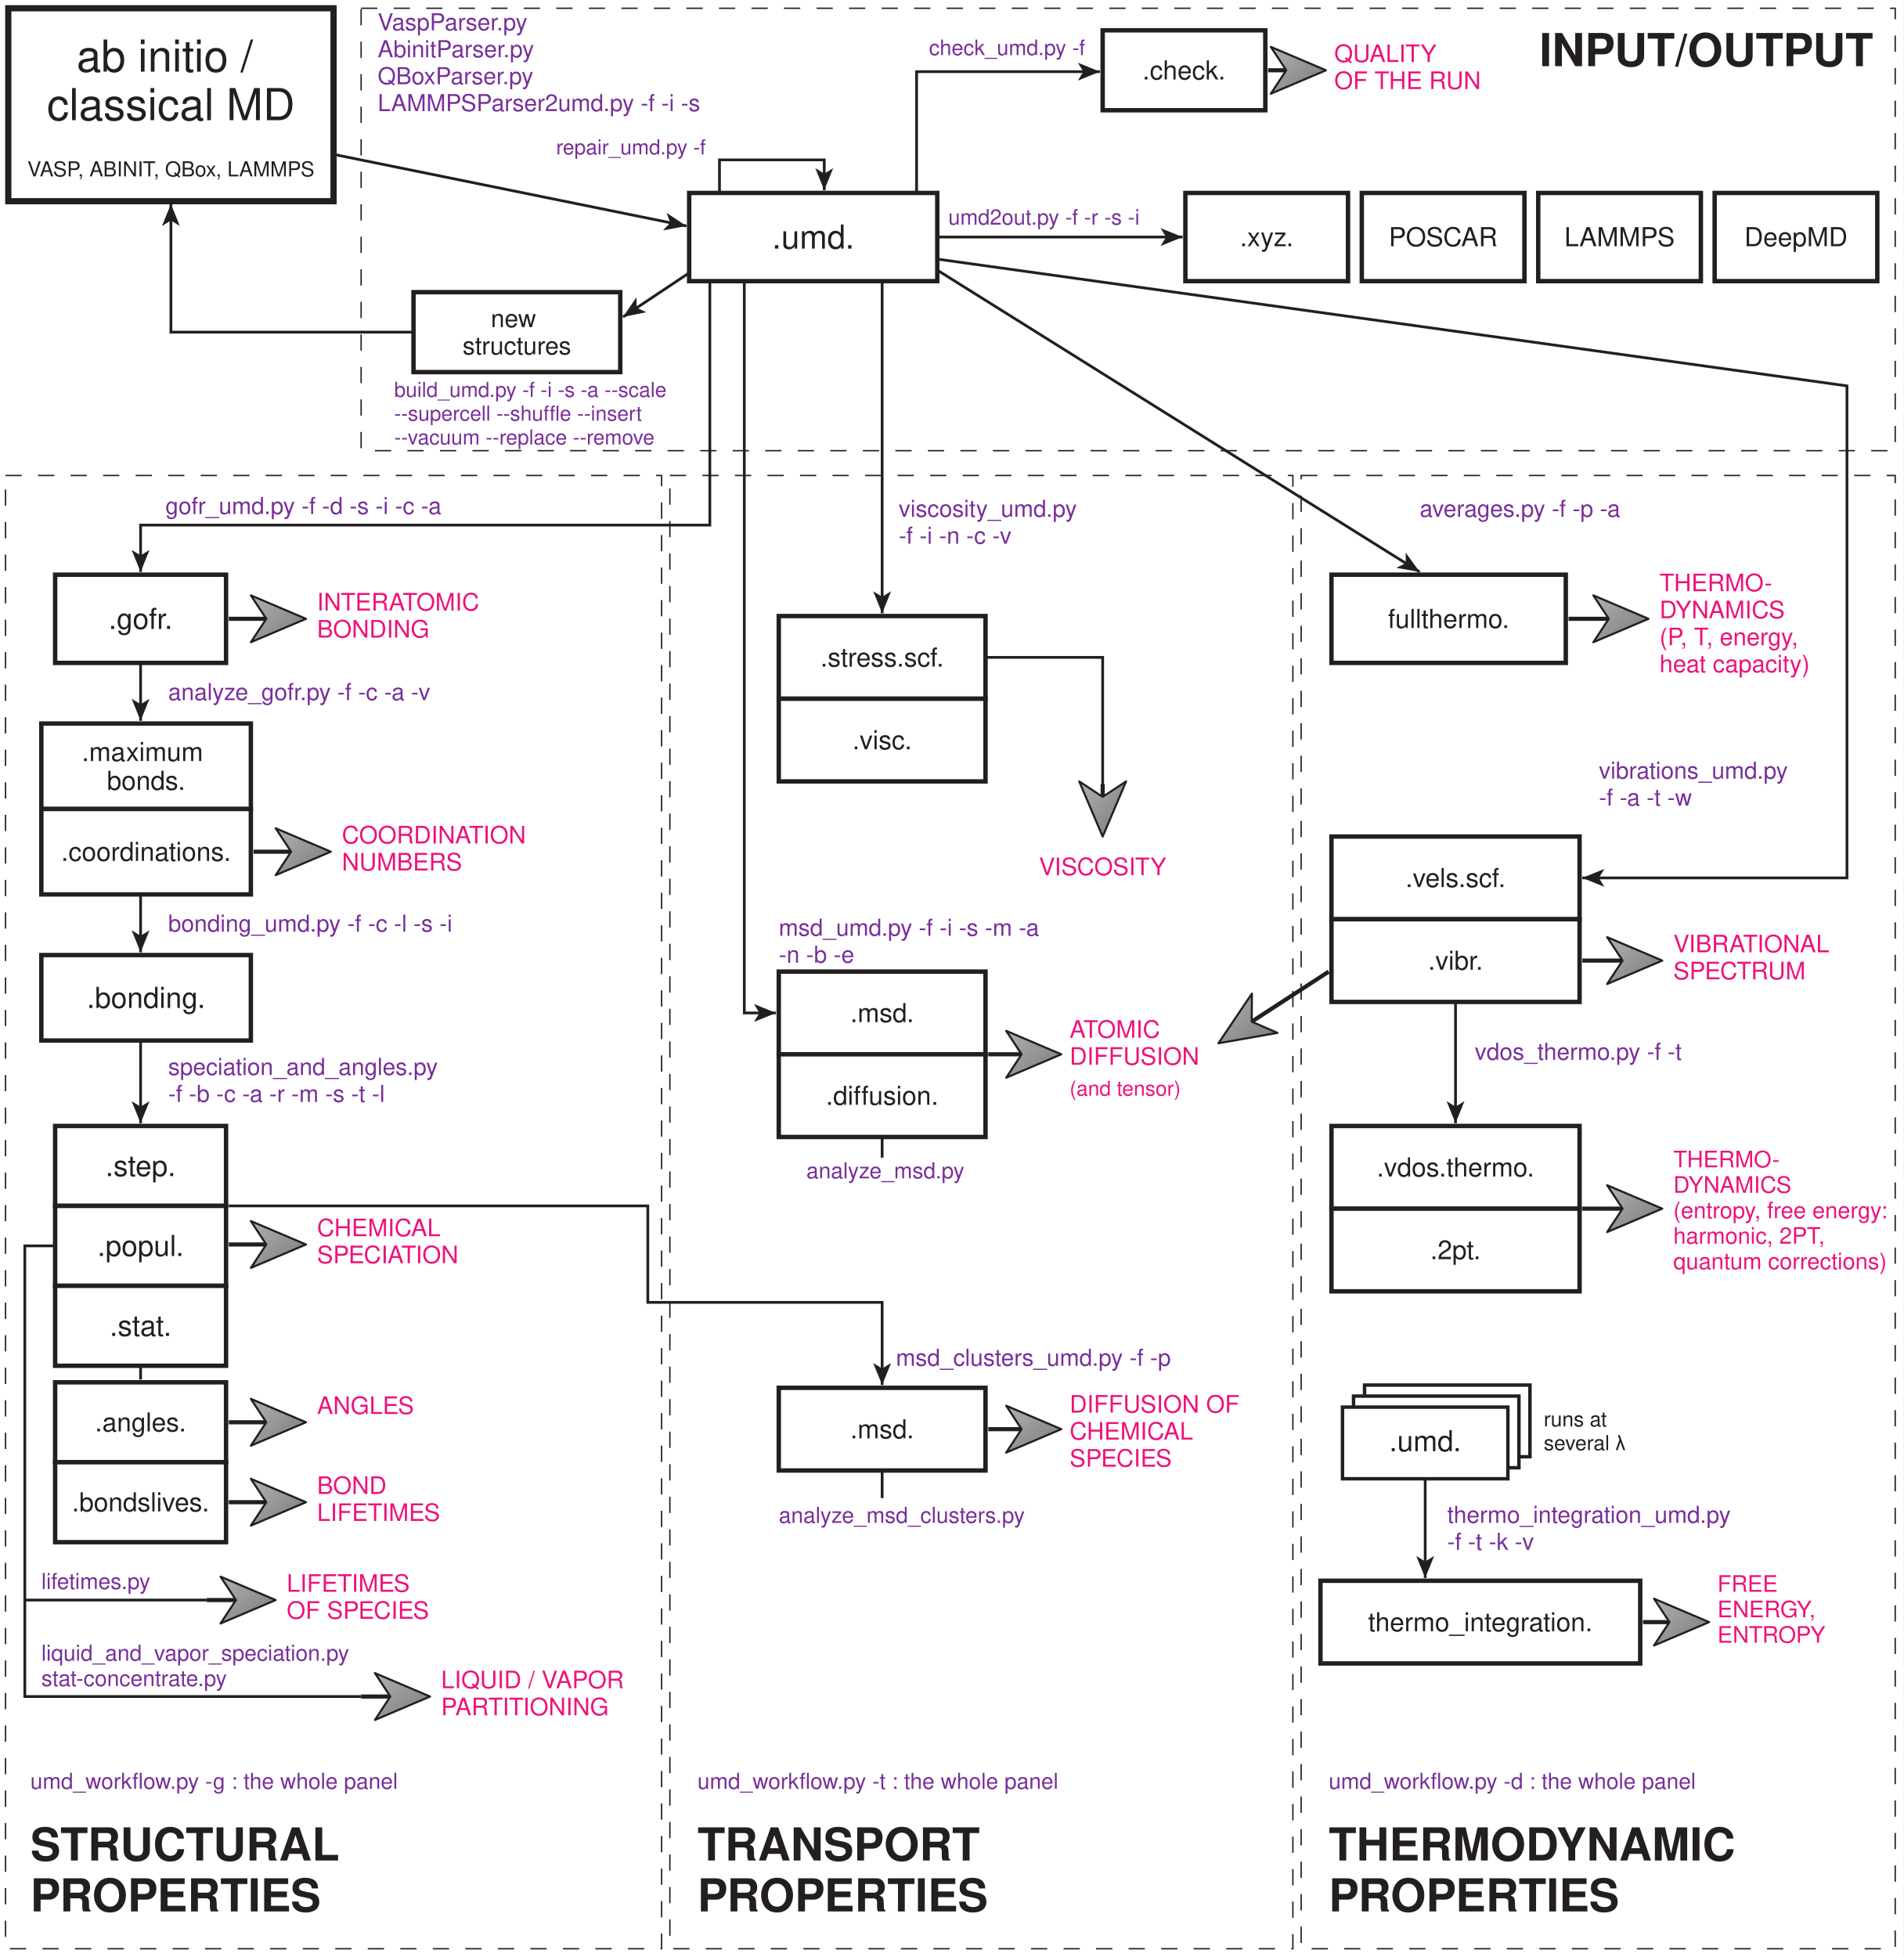
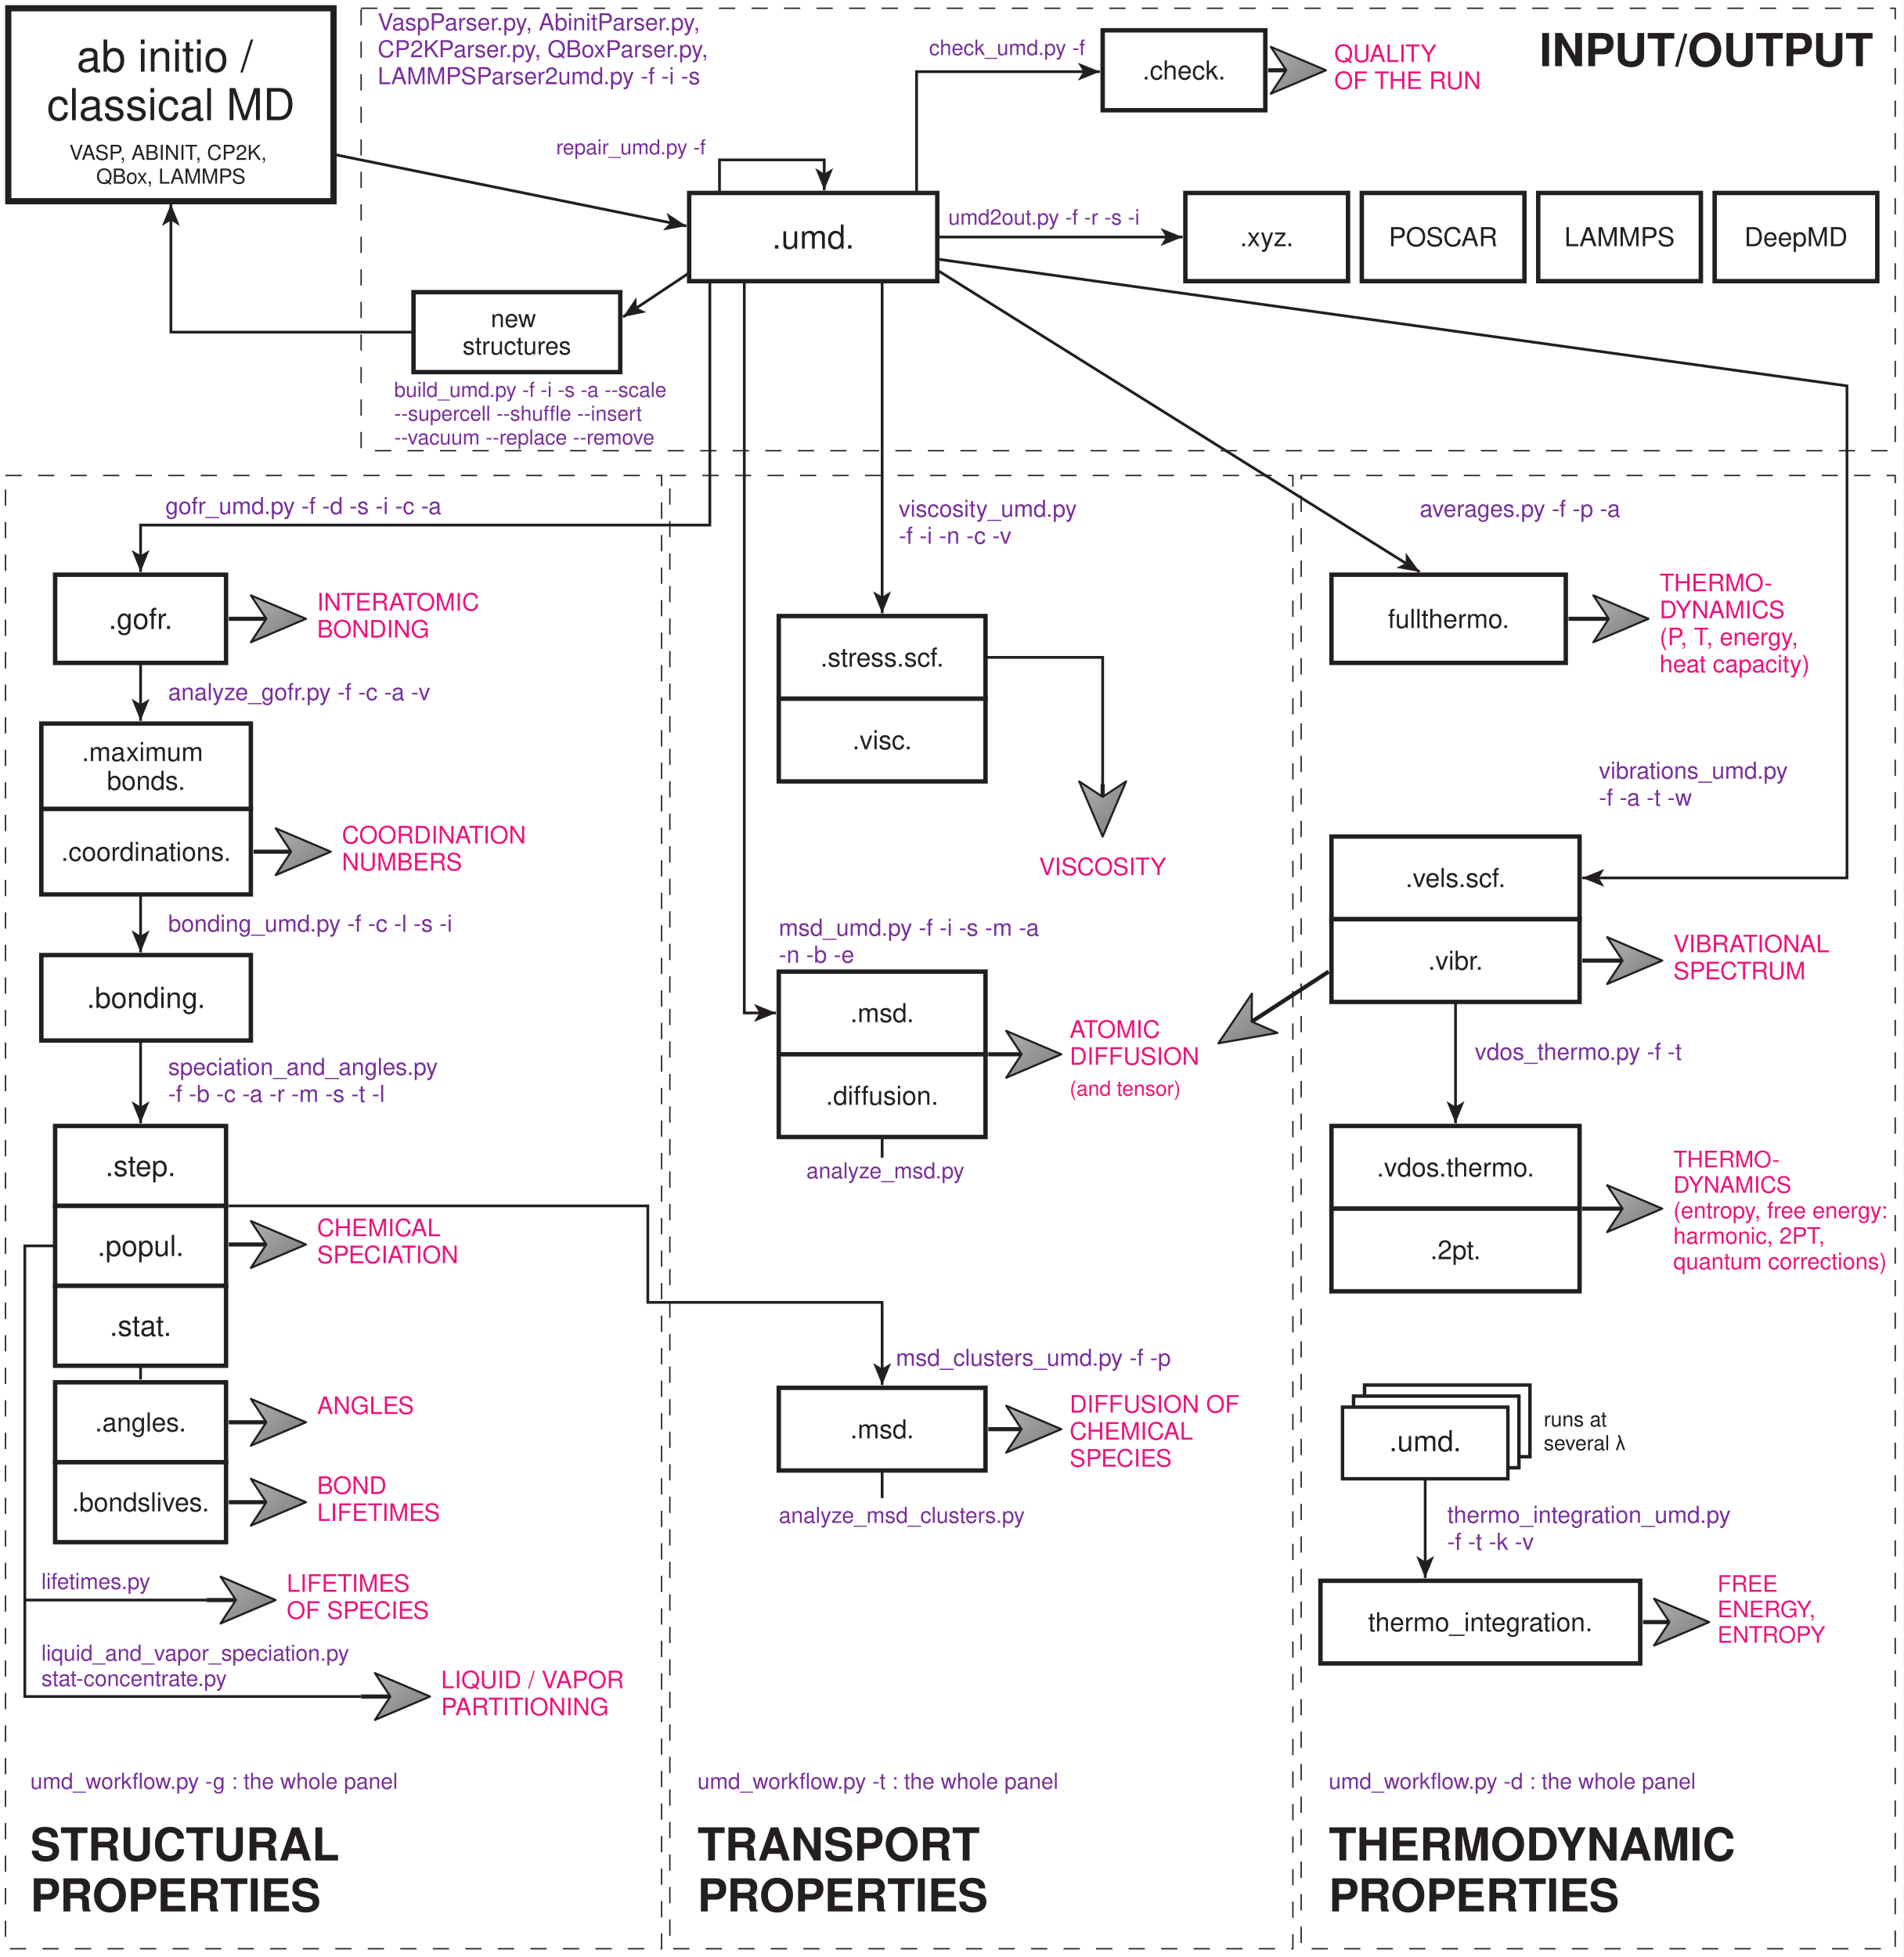
<svg xmlns="http://www.w3.org/2000/svg" width="1381pt" height="1420pt" viewBox="0 0 1381 1420">
  <defs>
    <linearGradient id="grayfill" x1="0" y1="0" x2="1" y2="1">
      <stop offset="0" stop-color="#B2B1B1" />
      <stop offset="1" stop-color="#7B7979" />
    </linearGradient>
  </defs>
  <rect width="1381" height="1420" fill="white" />
  <rect x="262" y="6" width="1113" height="321" fill="none" stroke="#231F20" stroke-width="1" stroke-dasharray="11.8 11.8" />
  <rect x="4" y="345" width="476" height="1069" fill="none" stroke="#231F20" stroke-width="1" stroke-dasharray="11.8 11.8" />
  <rect x="486" y="345" width="452" height="1069" fill="none" stroke="#231F20" stroke-width="1" stroke-dasharray="11.8 11.8" />
  <rect x="944" y="345" width="431" height="1069" fill="none" stroke="#231F20" stroke-width="1" stroke-dasharray="11.8 11.8" />
  <text x="1359" y="48" font-family="Helvetica, 'Helvetica Neue', Arial, sans-serif" font-size="33" fill="#231F20" text-anchor="end" font-weight="bold">
    <tspan x="1359" dy="0">INPUT/OUTPUT</tspan>
  </text>
  <text x="22" y="1350" font-family="Helvetica, 'Helvetica Neue', Arial, sans-serif" font-size="33" fill="#231F20" text-anchor="start" font-weight="bold">
    <tspan x="22" dy="0">STRUCTURAL</tspan>
    <tspan x="22" dy="36.96">PROPERTIES</tspan>
  </text>
  <text x="506" y="1350" font-family="Helvetica, 'Helvetica Neue', Arial, sans-serif" font-size="33" fill="#231F20" text-anchor="start" font-weight="bold">
    <tspan x="506" dy="0">TRANSPORT</tspan>
    <tspan x="506" dy="36.96">PROPERTIES</tspan>
  </text>
  <text x="964" y="1350" font-family="Helvetica, 'Helvetica Neue', Arial, sans-serif" font-size="33" fill="#231F20" text-anchor="start" font-weight="bold">
    <tspan x="964" dy="0">THERMODYNAMIC</tspan>
    <tspan x="964" dy="36.96">PROPERTIES</tspan>
  </text>
  <text x="22" y="1298" font-family="'Myriad Pro', 'Helvetica Neue', Helvetica, Arial, sans-serif" font-size="16" fill="#782F9A" text-anchor="start" font-weight="normal">
    <tspan x="22" dy="0">umd_workflow.py -g : the whole panel</tspan>
  </text>
  <text x="506" y="1298" font-family="'Myriad Pro', 'Helvetica Neue', Helvetica, Arial, sans-serif" font-size="16" fill="#782F9A" text-anchor="start" font-weight="normal">
    <tspan x="506" dy="0">umd_workflow.py -t : the whole panel</tspan>
  </text>
  <text x="964" y="1298" font-family="'Myriad Pro', 'Helvetica Neue', Helvetica, Arial, sans-serif" font-size="16" fill="#782F9A" text-anchor="start" font-weight="normal">
    <tspan x="964" dy="0">umd_workflow.py -d : the whole panel</tspan>
  </text>
  <rect x="6" y="6" width="236" height="140" fill="white" stroke="#231F20" stroke-width="4.5" />
  <text x="124" y="52" font-family="Helvetica, 'Helvetica Neue', Arial, sans-serif" font-size="32" fill="#231F20" text-anchor="middle" font-weight="normal">
    <tspan x="124" dy="0">ab initio /</tspan>
    <tspan x="124" dy="35.2">classical MD</tspan>
  </text>
-   <text x="124" y="128" font-family="Helvetica, 'Helvetica Neue', Arial, sans-serif" font-size="15" fill="#231F20" text-anchor="middle" font-weight="normal">
-     <tspan x="124" dy="0">VASP, ABINIT, QBox, LAMMPS</tspan>
+   <text x="124" y="116" font-family="Helvetica, 'Helvetica Neue', Arial, sans-serif" font-size="15" fill="#231F20" text-anchor="middle" font-weight="normal">
+     <tspan x="124" dy="0">VASP, ABINIT, CP2K,</tspan>
+     <tspan x="124" dy="17.25">QBox, LAMMPS</tspan>
  </text>
  <rect x="500" y="140" width="180" height="64" fill="white" stroke="#231F20" stroke-width="3.2" />
  <text x="590" y="180.4" font-family="Helvetica, 'Helvetica Neue', Arial, sans-serif" font-size="24" fill="#231F20" text-anchor="middle" font-weight="normal">
    <tspan x="590" dy="0">.umd.</tspan>
  </text>
  <path d="M 242 112 L 498 164" fill="none" stroke="#231F20" stroke-width="2" />
  <path d="M 498 164 L 483.614 154.445 L 486.24 161.611 L 481.026 167.185 Z" fill="#231F20" />
  <text x="274" y="22" font-family="'Myriad Pro', 'Helvetica Neue', Helvetica, Arial, sans-serif" font-size="17" fill="#782F9A" text-anchor="start" font-weight="normal">
-     <tspan x="274" dy="0">VaspParser.py</tspan>
-     <tspan x="274" dy="19.55">AbinitParser.py</tspan>
-     <tspan x="274" dy="19.55">QBoxParser.py</tspan>
+     <tspan x="274" dy="0">VaspParser.py, AbinitParser.py,</tspan>
+     <tspan x="274" dy="19.55">CP2KParser.py, QBoxParser.py,</tspan>
    <tspan x="274" dy="19.55">LAMMPSParser2umd.py -f -i -s</tspan>
  </text>
  <path d="M 522 140 L 522 116 L 598 116 L 598 138" fill="none" stroke="#231F20" stroke-width="2" />
  <path d="M 598 138 L 604.5 122 L 598 126 L 591.5 122 Z" fill="#231F20" />
  <text x="512" y="112" font-family="'Myriad Pro', 'Helvetica Neue', Helvetica, Arial, sans-serif" font-size="15" fill="#782F9A" text-anchor="end" font-weight="normal">
    <tspan x="512" dy="0">repair_umd.py -f</tspan>
  </text>
  <rect x="300" y="212" width="150" height="58" fill="white" stroke="#231F20" stroke-width="3.2" />
  <text x="375" y="237.4" font-family="Helvetica, 'Helvetica Neue', Arial, sans-serif" font-size="18" fill="#231F20" text-anchor="middle" font-weight="normal">
    <tspan x="375" dy="0">new</tspan>
    <tspan x="375" dy="19.8">structures</tspan>
  </text>
  <path d="M 500 198 L 452 230" fill="none" stroke="#231F20" stroke-width="2" />
  <path d="M 452 230 L 468.918 226.533 L 461.985 223.344 L 461.707 215.716 Z" fill="#231F20" />
  <path d="M 300 241 L 124 241 L 124 148" fill="none" stroke="#231F20" stroke-width="2" />
  <path d="M 124 148 L 117.5 164 L 124 160 L 130.5 164 Z" fill="#231F20" />
  <text x="286" y="288" font-family="'Myriad Pro', 'Helvetica Neue', Helvetica, Arial, sans-serif" font-size="15" fill="#782F9A" text-anchor="start" font-weight="normal">
    <tspan x="286" dy="0">build_umd.py -f -i -s -a --scale</tspan>
    <tspan x="286" dy="17.25">--supercell --shuffle --insert</tspan>
    <tspan x="286" dy="17.25">--vacuum --replace --remove</tspan>
  </text>
  <path d="M 680 172 L 858 172" fill="none" stroke="#231F20" stroke-width="2" />
  <path d="M 858 172 L 842 165.5 L 846 172 L 842 178.5 Z" fill="#231F20" />
  <text x="688" y="163" font-family="'Myriad Pro', 'Helvetica Neue', Helvetica, Arial, sans-serif" font-size="15.5" fill="#782F9A" text-anchor="start" font-weight="normal">
    <tspan x="688" dy="0">umd2out.py -f -r -s -i</tspan>
  </text>
  <rect x="860" y="140" width="118" height="64" fill="white" stroke="#231F20" stroke-width="3.2" />
  <text x="919" y="178.65" font-family="Helvetica, 'Helvetica Neue', Arial, sans-serif" font-size="19" fill="#231F20" text-anchor="middle" font-weight="normal">
    <tspan x="919" dy="0">.xyz.</tspan>
  </text>
  <rect x="988" y="140" width="118" height="64" fill="white" stroke="#231F20" stroke-width="3.2" />
  <text x="1047" y="178.65" font-family="Helvetica, 'Helvetica Neue', Arial, sans-serif" font-size="19" fill="#231F20" text-anchor="middle" font-weight="normal">
    <tspan x="1047" dy="0">POSCAR</tspan>
  </text>
  <rect x="1116" y="140" width="118" height="64" fill="white" stroke="#231F20" stroke-width="3.2" />
  <text x="1175" y="178.65" font-family="Helvetica, 'Helvetica Neue', Arial, sans-serif" font-size="19" fill="#231F20" text-anchor="middle" font-weight="normal">
    <tspan x="1175" dy="0">LAMMPS</tspan>
  </text>
  <rect x="1244" y="140" width="118" height="64" fill="white" stroke="#231F20" stroke-width="3.2" />
  <text x="1303" y="178.65" font-family="Helvetica, 'Helvetica Neue', Arial, sans-serif" font-size="19" fill="#231F20" text-anchor="middle" font-weight="normal">
    <tspan x="1303" dy="0">DeepMD</tspan>
  </text>
  <path d="M 665 140 L 665 52 L 798 52" fill="none" stroke="#231F20" stroke-width="2" />
  <path d="M 798 52 L 782 45.5 L 786 52 L 782 58.5 Z" fill="#231F20" />
  <text x="674" y="40" font-family="'Myriad Pro', 'Helvetica Neue', Helvetica, Arial, sans-serif" font-size="15.5" fill="#782F9A" text-anchor="start" font-weight="normal">
    <tspan x="674" dy="0">check_umd.py -f</tspan>
  </text>
  <rect x="800" y="22" width="118" height="58" fill="white" stroke="#231F20" stroke-width="3.2" />
  <text x="859" y="57.65" font-family="Helvetica, 'Helvetica Neue', Arial, sans-serif" font-size="19" fill="#231F20" text-anchor="middle" font-weight="normal">
    <tspan x="859" dy="0">.check.</tspan>
  </text>
  <path d="M 920 51 L 933.2 51" stroke="#231F20" stroke-width="3" />
  <path d="M 962 51 L 922 34 L 933.2 51 L 922 68 Z" fill="url(#grayfill)" stroke="#231F20" stroke-width="1.5" stroke-linejoin="round" />
  <text x="968" y="45" font-family="'Myriad Pro', 'Helvetica Neue', Helvetica, Arial, sans-serif" font-size="17.5" fill="#ED127B" text-anchor="start" font-weight="normal">
    <tspan x="968" dy="0">QUALITY</tspan>
    <tspan x="968" dy="19.6">OF THE RUN</tspan>
  </text>
  <path d="M 515 204 L 515 381 L 102 381 L 102 415" fill="none" stroke="#231F20" stroke-width="2" />
  <path d="M 102 415 L 108.5 399 L 102 403 L 95.5 399 Z" fill="#231F20" />
  <path d="M 640 204 L 640 445" fill="none" stroke="#231F20" stroke-width="2" />
  <path d="M 640 445 L 646.5 429 L 640 433 L 633.5 429 Z" fill="#231F20" />
  <path d="M 540 204 L 540 735 L 563 735" fill="none" stroke="#231F20" stroke-width="2" />
  <path d="M 563 735 L 547 728.5 L 551 735 L 547 741.5 Z" fill="#231F20" />
  <path d="M 680 196 L 1030 415" fill="none" stroke="#231F20" stroke-width="2" />
  <path d="M 1030 415 L 1019.88 401.003 L 1019.83 408.635 L 1012.99 412.023 Z" fill="#231F20" />
  <path d="M 680 188 L 1340 280 L 1340 637 L 1148 637" fill="none" stroke="#231F20" stroke-width="2" />
  <path d="M 1148 637 L 1164 643.5 L 1160 637 L 1164 630.5 Z" fill="#231F20" />
  <g transform="translate(0,45)">
    <rect x="40" y="372" width="124" height="64" fill="white" stroke="#231F20" stroke-width="3.2" />
    <text x="102" y="411.35" font-family="Helvetica, 'Helvetica Neue', Arial, sans-serif" font-size="21" fill="#231F20" text-anchor="middle" font-weight="normal">
      <tspan x="102" dy="0">.gofr.</tspan>
    </text>
    <text x="120" y="328" font-family="'Myriad Pro', 'Helvetica Neue', Helvetica, Arial, sans-serif" font-size="17" fill="#782F9A" text-anchor="start" font-weight="normal">
      <tspan x="120" dy="0">gofr_umd.py -f -d -s -i -c -a</tspan>
    </text>
    <path d="M 166 404 L 193.2 404" stroke="#231F20" stroke-width="3" />
    <path d="M 222 404 L 182 387 L 193.2 404 L 182 421 Z" fill="url(#grayfill)" stroke="#231F20" stroke-width="1.5" stroke-linejoin="round" />
    <text x="230" y="398" font-family="'Myriad Pro', 'Helvetica Neue', Helvetica, Arial, sans-serif" font-size="17.5" fill="#ED127B" text-anchor="start" font-weight="normal">
      <tspan x="230" dy="0">INTERATOMIC</tspan>
      <tspan x="230" dy="19.6">BONDING</tspan>
    </text>
    <path d="M 102 436 L 102 478" fill="none" stroke="#231F20" stroke-width="2" />
    <path d="M 102 478 L 108.5 462 L 102 466 L 95.5 462 Z" fill="#231F20" />
    <text x="122" y="463" font-family="'Myriad Pro', 'Helvetica Neue', Helvetica, Arial, sans-serif" font-size="17" fill="#782F9A" text-anchor="start" font-weight="normal">
      <tspan x="122" dy="0">analyze_gofr.py -f -c -a -v</tspan>
    </text>
    <rect x="30" y="480" width="152" height="62" fill="white" stroke="#231F20" stroke-width="3.2" />
    <text x="106" y="507.2" font-family="Helvetica, 'Helvetica Neue', Arial, sans-serif" font-size="19" fill="#231F20" text-anchor="middle" font-weight="normal">
      <tspan x="106" dy="0">.maximum</tspan>
      <tspan x="106" dy="20.9">bonds.</tspan>
    </text>
    <rect x="30" y="542" width="152" height="62" fill="white" stroke="#231F20" stroke-width="3.2" />
    <text x="106" y="579.65" font-family="Helvetica, 'Helvetica Neue', Arial, sans-serif" font-size="19" fill="#231F20" text-anchor="middle" font-weight="normal">
      <tspan x="106" dy="0">.coordinations.</tspan>
    </text>
    <path d="M 184 573 L 211.2 573" stroke="#231F20" stroke-width="3" />
    <path d="M 240 573 L 200 556 L 211.2 573 L 200 590 Z" fill="url(#grayfill)" stroke="#231F20" stroke-width="1.5" stroke-linejoin="round" />
    <text x="248" y="567" font-family="'Myriad Pro', 'Helvetica Neue', Helvetica, Arial, sans-serif" font-size="17.5" fill="#ED127B" text-anchor="start" font-weight="normal">
      <tspan x="248" dy="0">COORDINATION</tspan>
      <tspan x="248" dy="19.6">NUMBERS</tspan>
    </text>
    <path d="M 102 604 L 102 646" fill="none" stroke="#231F20" stroke-width="2" />
    <path d="M 102 646 L 108.5 630 L 102 634 L 95.5 630 Z" fill="#231F20" />
    <text x="122" y="631" font-family="'Myriad Pro', 'Helvetica Neue', Helvetica, Arial, sans-serif" font-size="17" fill="#782F9A" text-anchor="start" font-weight="normal">
      <tspan x="122" dy="0">bonding_umd.py -f -c -l -s -i</tspan>
    </text>
    <rect x="30" y="648" width="152" height="62" fill="white" stroke="#231F20" stroke-width="3.2" />
    <text x="106" y="686.35" font-family="Helvetica, 'Helvetica Neue', Arial, sans-serif" font-size="21" fill="#231F20" text-anchor="middle" font-weight="normal">
      <tspan x="106" dy="0">.bonding.</tspan>
    </text>
    <path d="M 102 710 L 102 770" fill="none" stroke="#231F20" stroke-width="2" />
    <path d="M 102 770 L 108.5 754 L 102 758 L 95.5 754 Z" fill="#231F20" />
    <text x="122" y="735" font-family="'Myriad Pro', 'Helvetica Neue', Helvetica, Arial, sans-serif" font-size="17" fill="#782F9A" text-anchor="start" font-weight="normal">
      <tspan x="122" dy="0">speciation_and_angles.py</tspan>
      <tspan x="122" dy="19.55">-f -b -c -a -r -m -s -t -l</tspan>
    </text>
    <rect x="40" y="772" width="124" height="58" fill="white" stroke="#231F20" stroke-width="3.2" />
    <text x="102" y="808.35" font-family="Helvetica, 'Helvetica Neue', Arial, sans-serif" font-size="21" fill="#231F20" text-anchor="middle" font-weight="normal">
      <tspan x="102" dy="0">.step.</tspan>
    </text>
    <rect x="40" y="830" width="124" height="58" fill="white" stroke="#231F20" stroke-width="3.2" />
    <text x="102" y="866.35" font-family="Helvetica, 'Helvetica Neue', Arial, sans-serif" font-size="21" fill="#231F20" text-anchor="middle" font-weight="normal">
      <tspan x="102" dy="0">.popul.</tspan>
    </text>
    <rect x="40" y="888" width="124" height="58" fill="white" stroke="#231F20" stroke-width="3.2" />
    <text x="102" y="924.35" font-family="Helvetica, 'Helvetica Neue', Arial, sans-serif" font-size="21" fill="#231F20" text-anchor="middle" font-weight="normal">
      <tspan x="102" dy="0">.stat.</tspan>
    </text>
    <path d="M 166 858 L 193.2 858" stroke="#231F20" stroke-width="3" />
    <path d="M 222 858 L 182 841 L 193.2 858 L 182 875 Z" fill="url(#grayfill)" stroke="#231F20" stroke-width="1.5" stroke-linejoin="round" />
    <text x="230" y="852" font-family="'Myriad Pro', 'Helvetica Neue', Helvetica, Arial, sans-serif" font-size="17.5" fill="#ED127B" text-anchor="start" font-weight="normal">
      <tspan x="230" dy="0">CHEMICAL</tspan>
      <tspan x="230" dy="19.6">SPECIATION</tspan>
    </text>
    <rect x="40" y="958" width="124" height="58" fill="white" stroke="#231F20" stroke-width="3.2" />
    <text x="102" y="993.65" font-family="Helvetica, 'Helvetica Neue', Arial, sans-serif" font-size="19" fill="#231F20" text-anchor="middle" font-weight="normal">
      <tspan x="102" dy="0">.angles.</tspan>
    </text>
    <rect x="40" y="1016" width="124" height="58" fill="white" stroke="#231F20" stroke-width="3.2" />
    <text x="102" y="1051.65" font-family="Helvetica, 'Helvetica Neue', Arial, sans-serif" font-size="19" fill="#231F20" text-anchor="middle" font-weight="normal">
      <tspan x="102" dy="0">.bondslives.</tspan>
    </text>
    <path d="M 102 946 L 102 956" fill="none" stroke="#231F20" stroke-width="2" />
    <path d="M 166 987 L 193.2 987" stroke="#231F20" stroke-width="3" />
    <path d="M 222 987 L 182 970 L 193.2 987 L 182 1004 Z" fill="url(#grayfill)" stroke="#231F20" stroke-width="1.5" stroke-linejoin="round" />
    <text x="230" y="981" font-family="'Myriad Pro', 'Helvetica Neue', Helvetica, Arial, sans-serif" font-size="17.5" fill="#ED127B" text-anchor="start" font-weight="normal">
      <tspan x="230" dy="0">ANGLES</tspan>
    </text>
    <path d="M 166 1045 L 193.2 1045" stroke="#231F20" stroke-width="3" />
    <path d="M 222 1045 L 182 1028 L 193.2 1045 L 182 1062 Z" fill="url(#grayfill)" stroke="#231F20" stroke-width="1.5" stroke-linejoin="round" />
    <text x="230" y="1039" font-family="'Myriad Pro', 'Helvetica Neue', Helvetica, Arial, sans-serif" font-size="17.5" fill="#ED127B" text-anchor="start" font-weight="normal">
      <tspan x="230" dy="0">BOND</tspan>
      <tspan x="230" dy="19.6">LIFETIMES</tspan>
    </text>
    <path d="M 40 859 L 18 859 L 18 1186 L 262 1186" fill="none" stroke="#231F20" stroke-width="2" />
    <path d="M 18 1116 L 150 1116" fill="none" stroke="#231F20" stroke-width="2" />
    <text x="30" y="1108" font-family="'Myriad Pro', 'Helvetica Neue', Helvetica, Arial, sans-serif" font-size="16" fill="#782F9A" text-anchor="start" font-weight="normal">
      <tspan x="30" dy="0">lifetimes.py</tspan>
    </text>
    <path d="M 150 1116 L 171.2 1116" stroke="#231F20" stroke-width="3" />
    <path d="M 200 1116 L 160 1099 L 171.2 1116 L 160 1133 Z" fill="url(#grayfill)" stroke="#231F20" stroke-width="1.5" stroke-linejoin="round" />
    <text x="208" y="1110" font-family="'Myriad Pro', 'Helvetica Neue', Helvetica, Arial, sans-serif" font-size="17.5" fill="#ED127B" text-anchor="start" font-weight="normal">
      <tspan x="208" dy="0">LIFETIMES</tspan>
      <tspan x="208" dy="19.6">OF SPECIES</tspan>
    </text>
    <text x="30" y="1160" font-family="'Myriad Pro', 'Helvetica Neue', Helvetica, Arial, sans-serif" font-size="16" fill="#782F9A" text-anchor="start" font-weight="normal">
      <tspan x="30" dy="0">liquid_and_vapor_speciation.py</tspan>
      <tspan x="30" dy="18.4">stat-concentrate.py</tspan>
    </text>
    <path d="M 262 1186 L 283.2 1186" stroke="#231F20" stroke-width="3" />
    <path d="M 312 1186 L 272 1169 L 283.2 1186 L 272 1203 Z" fill="url(#grayfill)" stroke="#231F20" stroke-width="1.5" stroke-linejoin="round" />
    <text x="320" y="1180" font-family="'Myriad Pro', 'Helvetica Neue', Helvetica, Arial, sans-serif" font-size="17.5" fill="#ED127B" text-anchor="start" font-weight="normal">
      <tspan x="320" dy="0">LIQUID / VAPOR</tspan>
      <tspan x="320" dy="19.6">PARTITIONING</tspan>
    </text>
    <text x="652" y="330" font-family="'Myriad Pro', 'Helvetica Neue', Helvetica, Arial, sans-serif" font-size="17" fill="#782F9A" text-anchor="start" font-weight="normal">
      <tspan x="652" dy="0">viscosity_umd.py</tspan>
      <tspan x="652" dy="19.55">-f -i -n -c -v</tspan>
    </text>
    <rect x="565" y="402" width="150" height="60" fill="white" stroke="#231F20" stroke-width="3.2" />
    <text x="640" y="438.65" font-family="Helvetica, 'Helvetica Neue', Arial, sans-serif" font-size="19" fill="#231F20" text-anchor="middle" font-weight="normal">
      <tspan x="640" dy="0">.stress.scf.</tspan>
    </text>
    <rect x="565" y="462" width="150" height="60" fill="white" stroke="#231F20" stroke-width="3.2" />
    <text x="640" y="498.65" font-family="Helvetica, 'Helvetica Neue', Arial, sans-serif" font-size="19" fill="#231F20" text-anchor="middle" font-weight="normal">
      <tspan x="640" dy="0">.visc.</tspan>
    </text>
    <path d="M 715 432 L 800 432 L 800 526" fill="none" stroke="#231F20" stroke-width="2" />
    <path d="M 800 524 L 800 533.2" stroke="#231F20" stroke-width="3" />
    <path d="M 800 562 L 817 522 L 800 533.2 L 783 522 Z" fill="url(#grayfill)" stroke="#231F20" stroke-width="1.5" stroke-linejoin="round" />
    <text x="800" y="590" font-family="'Myriad Pro', 'Helvetica Neue', Helvetica, Arial, sans-serif" font-size="17.5" fill="#ED127B" text-anchor="middle" font-weight="normal">
      <tspan x="800" dy="0">VISCOSITY</tspan>
    </text>
    <text x="565" y="634" font-family="'Myriad Pro', 'Helvetica Neue', Helvetica, Arial, sans-serif" font-size="17" fill="#782F9A" text-anchor="start" font-weight="normal">
      <tspan x="565" dy="0">msd_umd.py -f -i -s -m -a</tspan>
      <tspan x="565" dy="19.55">-n -b -e</tspan>
    </text>
    <rect x="565" y="660" width="150" height="60" fill="white" stroke="#231F20" stroke-width="3.2" />
    <text x="640" y="696.65" font-family="Helvetica, 'Helvetica Neue', Arial, sans-serif" font-size="19" fill="#231F20" text-anchor="middle" font-weight="normal">
      <tspan x="640" dy="0">.msd.</tspan>
    </text>
    <rect x="565" y="720" width="150" height="60" fill="white" stroke="#231F20" stroke-width="3.2" />
    <text x="640" y="756.65" font-family="Helvetica, 'Helvetica Neue', Arial, sans-serif" font-size="19" fill="#231F20" text-anchor="middle" font-weight="normal">
      <tspan x="640" dy="0">.diffusion.</tspan>
    </text>
    <path d="M 717 720 L 741.2 720" stroke="#231F20" stroke-width="3" />
    <path d="M 770 720 L 730 703 L 741.2 720 L 730 737 Z" fill="url(#grayfill)" stroke="#231F20" stroke-width="1.5" stroke-linejoin="round" />
    <text x="776" y="708" font-family="'Myriad Pro', 'Helvetica Neue', Helvetica, Arial, sans-serif" font-size="17.5" fill="#ED127B" text-anchor="start" font-weight="normal">
      <tspan x="776" dy="0">ATOMIC</tspan>
      <tspan x="776" dy="19.6">DIFFUSION</tspan>
    </text>
    <text x="776" y="750" font-family="'Myriad Pro', 'Helvetica Neue', Helvetica, Arial, sans-serif" font-size="15" fill="#ED127B" text-anchor="start" font-weight="normal">
      <tspan x="776" dy="0">(and tensor)</tspan>
    </text>
    <text x="585" y="810" font-family="'Myriad Pro', 'Helvetica Neue', Helvetica, Arial, sans-serif" font-size="16" fill="#782F9A" text-anchor="start" font-weight="normal">
      <tspan x="585" dy="0">analyze_msd.py</tspan>
    </text>
    <path d="M 640 780 L 640 795" fill="none" stroke="#231F20" stroke-width="2" />
    <path d="M 166 830 L 470 830 L 470 900 L 640 900 L 640 960" fill="none" stroke="#231F20" stroke-width="2" />
    <path d="M 640 960 L 646.5 944 L 640 948 L 633.5 944 Z" fill="#231F20" />
    <text x="650" y="946" font-family="'Myriad Pro', 'Helvetica Neue', Helvetica, Arial, sans-serif" font-size="17" fill="#782F9A" text-anchor="start" font-weight="normal">
      <tspan x="650" dy="0">msd_clusters_umd.py -f -p</tspan>
    </text>
    <rect x="565" y="962" width="150" height="60" fill="white" stroke="#231F20" stroke-width="3.2" />
    <text x="640" y="998.65" font-family="Helvetica, 'Helvetica Neue', Arial, sans-serif" font-size="19" fill="#231F20" text-anchor="middle" font-weight="normal">
      <tspan x="640" dy="0">.msd.</tspan>
    </text>
    <path d="M 717 992 L 741.2 992" stroke="#231F20" stroke-width="3" />
    <path d="M 770 992 L 730 975 L 741.2 992 L 730 1009 Z" fill="url(#grayfill)" stroke="#231F20" stroke-width="1.5" stroke-linejoin="round" />
    <text x="776" y="980" font-family="'Myriad Pro', 'Helvetica Neue', Helvetica, Arial, sans-serif" font-size="17.5" fill="#ED127B" text-anchor="start" font-weight="normal">
      <tspan x="776" dy="0">DIFFUSION OF</tspan>
      <tspan x="776" dy="19.6">CHEMICAL</tspan>
      <tspan x="776" dy="19.6">SPECIES</tspan>
    </text>
    <text x="565" y="1060" font-family="'Myriad Pro', 'Helvetica Neue', Helvetica, Arial, sans-serif" font-size="16" fill="#782F9A" text-anchor="start" font-weight="normal">
      <tspan x="565" dy="0">analyze_msd_clusters.py</tspan>
    </text>
    <path d="M 640 1022 L 640 1042" fill="none" stroke="#231F20" stroke-width="2" />
    <text x="1030" y="330" font-family="'Myriad Pro', 'Helvetica Neue', Helvetica, Arial, sans-serif" font-size="17" fill="#782F9A" text-anchor="start" font-weight="normal">
      <tspan x="1030" dy="0">averages.py -f -p -a</tspan>
    </text>
    <rect x="966" y="372" width="170" height="64" fill="white" stroke="#231F20" stroke-width="3.2" />
    <text x="1051" y="410.65" font-family="Helvetica, 'Helvetica Neue', Arial, sans-serif" font-size="19" fill="#231F20" text-anchor="middle" font-weight="normal">
      <tspan x="1051" dy="0">fullthermo.</tspan>
    </text>
    <path d="M 1138 404 L 1167.2 404" stroke="#231F20" stroke-width="3" />
    <path d="M 1196 404 L 1156 387 L 1167.2 404 L 1156 421 Z" fill="url(#grayfill)" stroke="#231F20" stroke-width="1.5" stroke-linejoin="round" />
    <text x="1204" y="384" font-family="'Myriad Pro', 'Helvetica Neue', Helvetica, Arial, sans-serif" font-size="17.5" fill="#ED127B" text-anchor="start" font-weight="normal">
      <tspan x="1204" dy="0">THERMO-</tspan>
      <tspan x="1204" dy="19.6">DYNAMICS</tspan>
      <tspan x="1204" dy="19.6">(P, T, energy,</tspan>
      <tspan x="1204" dy="19.6">heat capacity)</tspan>
    </text>
    <text x="1160" y="520" font-family="'Myriad Pro', 'Helvetica Neue', Helvetica, Arial, sans-serif" font-size="17" fill="#782F9A" text-anchor="start" font-weight="normal">
      <tspan x="1160" dy="0">vibrations_umd.py</tspan>
      <tspan x="1160" dy="19.55">-f -a -t -w</tspan>
    </text>
    <rect x="966" y="562" width="180" height="60" fill="white" stroke="#231F20" stroke-width="3.2" />
    <text x="1056" y="598.65" font-family="Helvetica, 'Helvetica Neue', Arial, sans-serif" font-size="19" fill="#231F20" text-anchor="middle" font-weight="normal">
      <tspan x="1056" dy="0">.vels.scf.</tspan>
    </text>
    <rect x="966" y="622" width="180" height="60" fill="white" stroke="#231F20" stroke-width="3.2" />
    <text x="1056" y="658.65" font-family="Helvetica, 'Helvetica Neue', Arial, sans-serif" font-size="19" fill="#231F20" text-anchor="middle" font-weight="normal">
      <tspan x="1056" dy="0">.vibr.</tspan>
    </text>
    <path d="M 1148 652 L 1177.2 652" stroke="#231F20" stroke-width="3" />
    <path d="M 1206 652 L 1166 635 L 1177.2 652 L 1166 669 Z" fill="url(#grayfill)" stroke="#231F20" stroke-width="1.5" stroke-linejoin="round" />
    <text x="1214" y="646" font-family="'Myriad Pro', 'Helvetica Neue', Helvetica, Arial, sans-serif" font-size="17.5" fill="#ED127B" text-anchor="start" font-weight="normal">
      <tspan x="1214" dy="0">VIBRATIONAL</tspan>
      <tspan x="1214" dy="19.6">SPECTRUM</tspan>
    </text>
    <path d="M 964 660 L 908.147 696.304" stroke="#231F20" stroke-width="3" />
    <path d="M 884 712 L 926.803 704.454 L 908.147 696.304 L 908.273 675.947 Z" fill="url(#grayfill)" stroke="#231F20" stroke-width="1.5" stroke-linejoin="round" />
    <path d="M 1056 682 L 1056 770" fill="none" stroke="#231F20" stroke-width="2" />
    <path d="M 1056 770 L 1062.5 754 L 1056 758 L 1049.5 754 Z" fill="#231F20" />
    <text x="1070" y="724" font-family="'Myriad Pro', 'Helvetica Neue', Helvetica, Arial, sans-serif" font-size="17" fill="#782F9A" text-anchor="start" font-weight="normal">
      <tspan x="1070" dy="0">vdos_thermo.py -f -t</tspan>
    </text>
    <rect x="966" y="772" width="180" height="60" fill="white" stroke="#231F20" stroke-width="3.2" />
    <text x="1056" y="808.65" font-family="Helvetica, 'Helvetica Neue', Arial, sans-serif" font-size="19" fill="#231F20" text-anchor="middle" font-weight="normal">
      <tspan x="1056" dy="0">.vdos.thermo.</tspan>
    </text>
    <rect x="966" y="832" width="180" height="60" fill="white" stroke="#231F20" stroke-width="3.2" />
    <text x="1056" y="868.65" font-family="Helvetica, 'Helvetica Neue', Arial, sans-serif" font-size="19" fill="#231F20" text-anchor="middle" font-weight="normal">
      <tspan x="1056" dy="0">.2pt.</tspan>
    </text>
    <path d="M 1148 832 L 1177.2 832" stroke="#231F20" stroke-width="3" />
    <path d="M 1206 832 L 1166 815 L 1177.2 832 L 1166 849 Z" fill="url(#grayfill)" stroke="#231F20" stroke-width="1.5" stroke-linejoin="round" />
    <text x="1214" y="802" font-family="'Myriad Pro', 'Helvetica Neue', Helvetica, Arial, sans-serif" font-size="16.5" fill="#ED127B" text-anchor="start" font-weight="normal">
      <tspan x="1214" dy="0">THERMO-</tspan>
      <tspan x="1214" dy="18.48">DYNAMICS</tspan>
      <tspan x="1214" dy="18.48">(entropy, free energy:</tspan>
      <tspan x="1214" dy="18.48">harmonic, 2PT,</tspan>
      <tspan x="1214" dy="18.48">quantum corrections)</tspan>
    </text>
    <rect x="990" y="960" width="120" height="52" fill="white" stroke="#231F20" stroke-width="2.5" />
    <rect x="982" y="968" width="120" height="52" fill="white" stroke="#231F20" stroke-width="2.5" />
    <rect x="974" y="976" width="120" height="52" fill="white" stroke="#231F20" stroke-width="2.5" />
    <text x="1034" y="1008" font-family="Helvetica, 'Helvetica Neue', Arial, sans-serif" font-size="21" fill="#231F20" text-anchor="middle" font-weight="normal">
      <tspan x="1034" dy="0">.umd.</tspan>
    </text>
    <text x="1120" y="990" font-family="Helvetica, 'Helvetica Neue', Arial, sans-serif" font-size="15" fill="#231F20" text-anchor="start" font-weight="normal">
      <tspan x="1120" dy="0">runs at</tspan>
      <tspan x="1120" dy="17.25">several λ</tspan>
    </text>
    <path d="M 1034 1028 L 1034 1100" fill="none" stroke="#231F20" stroke-width="2" />
    <path d="M 1034 1100 L 1040.5 1084 L 1034 1088 L 1027.5 1084 Z" fill="#231F20" />
    <text x="1050" y="1060" font-family="'Myriad Pro', 'Helvetica Neue', Helvetica, Arial, sans-serif" font-size="17" fill="#782F9A" text-anchor="start" font-weight="normal">
      <tspan x="1050" dy="0">thermo_integration_umd.py</tspan>
      <tspan x="1050" dy="19.55">-f -t -k -v</tspan>
    </text>
    <rect x="958" y="1102" width="232" height="60" fill="white" stroke="#231F20" stroke-width="3.2" />
    <text x="1074" y="1138.65" font-family="Helvetica, 'Helvetica Neue', Arial, sans-serif" font-size="19" fill="#231F20" text-anchor="middle" font-weight="normal">
      <tspan x="1074" dy="0">thermo_integration.</tspan>
    </text>
    <path d="M 1192 1132 L 1211.2 1132" stroke="#231F20" stroke-width="3" />
    <path d="M 1240 1132 L 1200 1115 L 1211.2 1132 L 1200 1149 Z" fill="url(#grayfill)" stroke="#231F20" stroke-width="1.5" stroke-linejoin="round" />
    <text x="1246" y="1110" font-family="'Myriad Pro', 'Helvetica Neue', Helvetica, Arial, sans-serif" font-size="16.5" fill="#ED127B" text-anchor="start" font-weight="normal">
      <tspan x="1246" dy="0">FREE</tspan>
      <tspan x="1246" dy="18.48">ENERGY,</tspan>
      <tspan x="1246" dy="18.48">ENTROPY</tspan>
    </text>
  </g>
</svg>
